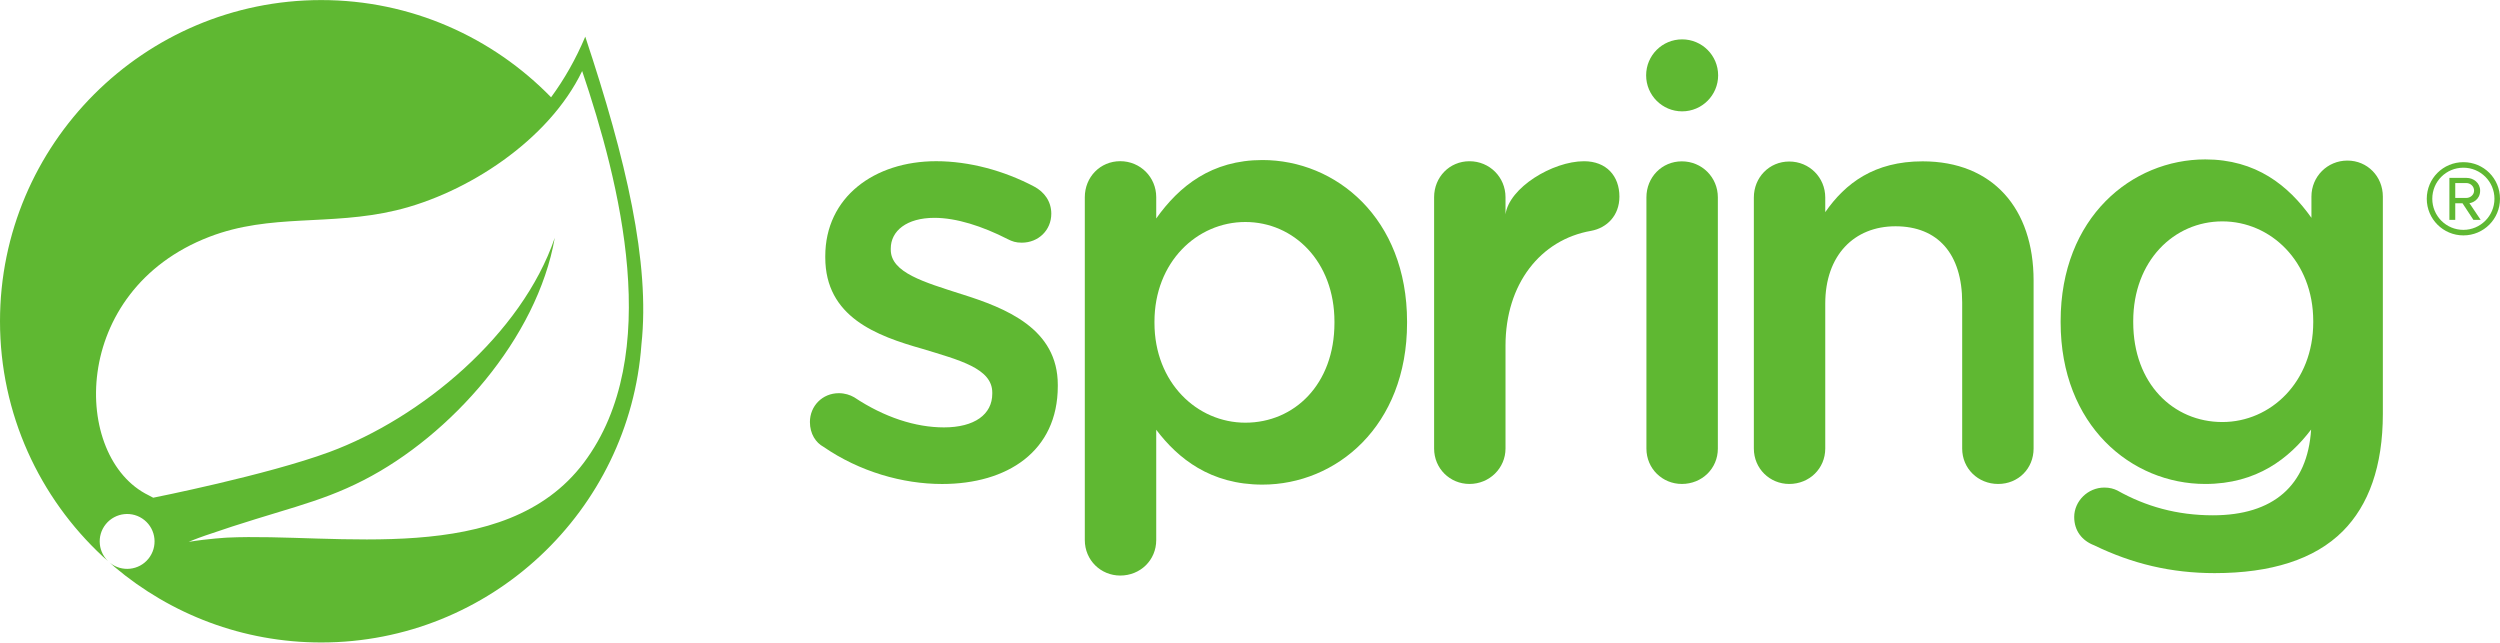
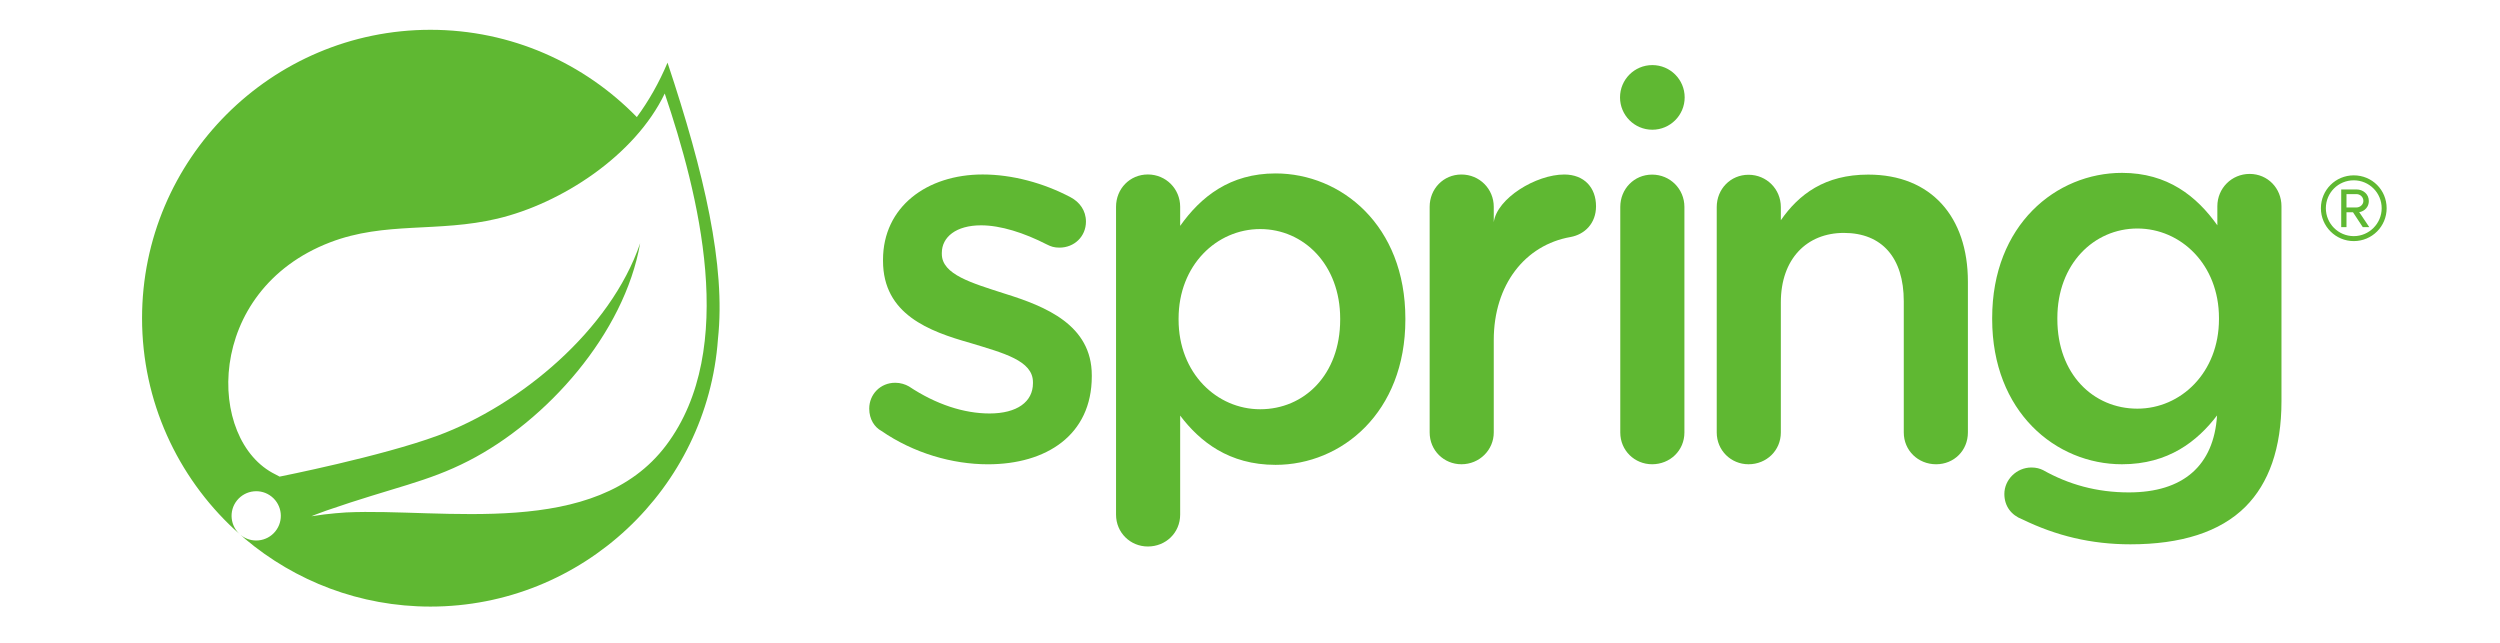
- <svg xmlns="http://www.w3.org/2000/svg" version="1.1" id="svg29" xml:space="preserve" width="245.093" height="62.987" viewBox="0 0 245.093 62.987">
-   <defs id="defs33" />
+ <svg xmlns="http://www.w3.org/2000/svg" version="1.1" id="svg29" width="245.093" height="62.987" viewBox="-6.047 -3.248 254.052 70.154">
  <g id="g37" transform="matrix(1.333333,0,0,-1.333333,0,62.98667)">
    <g id="g39" transform="scale(0.1)">
      <path d="m 605.484,143.859 c -5.636,3.043 -9.972,9.559 -9.972,18.243 0,11.707 9.105,21.199 21.289,21.199 4.316,0 8.238,-1.27 11.254,-3.008 22.16,-14.766 45.164,-22.148 65.965,-22.148 22.562,0 35.578,9.558 35.578,24.765 v 0.86 c 0,17.793 -24.285,23.859 -51.211,32.097 -33.828,9.555 -71.582,23.426 -71.582,67.262 v 0.879 c 0,43.402 36.015,69.863 81.582,69.863 24.308,0 49.898,-6.953 72.031,-18.652 7.398,-3.918 12.578,-10.864 12.578,-19.953 0,-12.164 -9.531,-21.297 -21.68,-21.297 -4.363,0 -6.964,0.871 -10.398,2.617 -18.691,9.559 -37.777,15.644 -53.828,15.644 -20.41,0 -32.129,-9.57 -32.129,-22.597 v -0.844 c 0,-16.93 24.734,-23.855 51.648,-32.551 33.414,-10.422 71.168,-25.601 71.168,-66.824 v -0.879 c 0,-48.164 -37.339,-72.004 -85.062,-72.004 -29.055,0 -60.735,9.082 -87.231,27.328" style="fill:#5fb832;fill-opacity:1;fill-rule:nonzero;stroke:none" id="path41" />
      <path d="m 981.195,234.973 v 0.879 c 0,44.242 -29.949,73.32 -65.515,73.32 -35.582,0 -66.825,-29.508 -66.825,-73.32 v -0.879 c 0,-43.828 31.243,-73.364 66.825,-73.364 36.015,0 65.515,28.227 65.515,73.364 m -183.558,92.445 c 0,14.727 11.269,26.461 26.054,26.461 14.743,0 26.461,-11.734 26.461,-26.461 v -15.645 c 16.926,23.856 40.786,42.957 78.114,42.957 53.8,0 106.314,-42.507 106.314,-118.878 v -0.879 c 0,-75.95 -52.076,-118.899 -106.314,-118.899 -38.184,0 -62.055,19.114 -78.114,40.332 V 75.305 c 0,-14.809 -11.718,-26.094 -26.461,-26.094 -14.312,0 -26.054,11.285 -26.054,26.094 V 327.418" style="fill:#5fb832;fill-opacity:1;fill-rule:nonzero;stroke:none" id="path43" />
      <path d="m 1054.47,327.387 c 0,14.726 11.25,26.461 26.01,26.461 14.79,0 26.49,-11.735 26.49,-26.461 v -12.625 c 2.62,19.664 34.7,39.086 57.71,39.086 16.48,0 26.04,-10.84 26.04,-26.02 0,-13.875 -9.12,-23.004 -20.84,-25.168 -37.32,-6.512 -62.91,-39.168 -62.91,-84.347 v -75.704 c 0,-14.336 -11.7,-26.046 -26.49,-26.046 -14.31,0 -26.01,11.289 -26.01,26.046 v 184.778" style="fill:#5fb832;fill-opacity:1;fill-rule:nonzero;stroke:none" id="path45" />
      <path d="m 1210.58,327.281 c 0,14.75 11.32,26.485 26.05,26.485 14.75,0 26.47,-11.735 26.47,-26.485 V 142.566 c 0,-14.734 -11.72,-26.003 -26.47,-26.003 -14.33,0 -26.05,11.269 -26.05,26.003 v 184.715" style="fill:#5fb832;fill-opacity:1;fill-rule:nonzero;stroke:none" id="path47" />
      <path d="m 1289.57,327.18 c 0,14.75 11.29,26.457 26.02,26.457 14.77,0 26.48,-11.707 26.48,-26.457 v -10.774 c 14.78,21.27 36.01,37.364 71.59,37.364 51.64,0 81.6,-34.731 81.6,-87.665 V 142.598 c 0,-14.746 -11.3,-26.043 -26.05,-26.043 -14.75,0 -26.46,11.297 -26.46,26.043 v 107.445 c 0,35.566 -17.79,55.977 -49.04,55.977 -30.37,0 -51.64,-21.262 -51.64,-56.872 v -106.55 c 0,-14.746 -11.71,-26.043 -26.48,-26.043 -14.31,0 -26.02,11.297 -26.02,26.043 V 327.18" style="fill:#5fb832;fill-opacity:1;fill-rule:nonzero;stroke:none" id="path49" />
      <path d="m 1634.05,162.09 c -36.05,0 -65.53,28.215 -65.53,73.351 v 0.852 c 0,44.254 29.92,73.332 65.53,73.332 35.59,0 66.83,-29.516 66.83,-73.332 v -0.852 c 0,-43.839 -31.24,-73.351 -66.83,-73.351 M 1726,354.332 c -14.73,0 -26.45,-11.742 -26.45,-26.473 v -15.617 c -16.94,23.856 -40.78,42.946 -78.08,42.946 -53.84,0 -106.33,-42.508 -106.33,-118.895 v -0.852 c 0,-75.949 52.06,-118.886 106.33,-118.886 37.96,0 61.77,18.886 77.84,40 -2.63,-41.262 -27.89,-63.047 -72.2,-63.047 -26.45,0 -49.46,6.531 -70.32,18.269 -2.6,1.27 -5.59,2.129 -9.51,2.129 -12.15,0 -22.16,-9.992 -22.16,-21.672 0,-9.988 5.65,-17.363 14.79,-20.836 27.73,-13.457 56.35,-20.402 88.48,-20.402 41.25,0 73.37,9.973 94.2,30.812 19.05,19.109 29.47,47.714 29.47,86.355 v 159.695 c 0,14.731 -11.28,26.473 -26.06,26.473" style="fill:#5fb832;fill-opacity:1;fill-rule:nonzero;stroke:none" id="path51" />
      <path d="m 1263.31,416.996 c 0,-14.601 -11.86,-26.473 -26.48,-26.473 -14.63,0 -26.46,11.872 -26.46,26.473 0,14.641 11.83,26.461 26.46,26.461 14.62,0 26.48,-11.82 26.48,-26.461" style="fill:#5fb832;fill-opacity:1;fill-rule:nonzero;stroke:none" id="path53" />
      <path d="M 429.32,132.246 C 371.109,54.688 246.762,80.867 167.039,77.102 c 0,0 -14.113,-0.785 -28.328,-3.125 0,0 5.375,2.293 12.23,4.656 55.993,19.363 82.454,23.254 116.477,40.73 63.926,32.746 127.547,104.075 140.492,178.172 C 383.578,226.27 309.574,164.934 242.191,140.027 196.07,123.008 112.664,106.445 112.652,106.438 c 0.039,-0.059 -3.324,1.746 -3.371,1.785 -56.722,27.597 -58.359,150.449 44.66,190.05 45.168,17.375 88.372,7.832 137.2,19.454 52.078,12.382 112.394,51.418 136.91,102.453 27.484,-81.52 60.5,-209.059 1.269,-287.934 z m 1.012,313.195 c -6.93,-16.464 -15.387,-31.3 -25.137,-44.57 -42.914,44.043 -102.812,71.484 -169.019,71.484 C 105.941,472.355 0,366.402 0,236.191 0,167.93 29.137,106.367 75.59,63.215 l 5.172,-4.582 c -8.637,7.043 -9.965,19.727 -2.965,28.371 7.043,8.648 19.738,9.988 28.379,2.984 8.664,-7.019 9.984,-19.734 2.969,-28.395 -6.989,-8.664 -19.707,-9.973 -28.36,-2.981 l 3.519,-3.117 C 125.395,20.898 178.363,0 236.176,0 360.66,0 462.879,96.875 471.629,219.148 c 6.48,59.868 -11.203,135.887 -41.297,226.293" style="fill:#5fb832;fill-opacity:1;fill-rule:nonzero;stroke:none" id="path55" />
      <path d="m 1813.55,337.793 h -8.25 v -10.922 h 8.25 c 2.67,0 5.59,2.156 5.59,5.332 0,3.434 -2.92,5.59 -5.59,5.59 z m 5.09,-27.039 -8.01,12.187 h -5.33 v -12.187 h -4.31 v 30.851 h 12.56 c 5.21,0 10.04,-3.691 10.04,-9.402 0,-6.851 -6.11,-9.14 -7.88,-9.14 l 8.26,-12.309 z m -7.37,38.34 c -12.7,0 -22.86,-10.156 -22.86,-22.86 0,-12.562 10.16,-22.851 22.86,-22.851 12.56,0 22.85,10.289 22.85,22.851 0,12.704 -10.29,22.86 -22.85,22.86 z m 0,-49.778 c -14.86,0 -26.92,12.067 -26.92,26.918 0,14.993 12.06,26.926 26.92,26.926 14.98,0 26.92,-11.933 26.92,-26.926 0,-14.851 -11.94,-26.918 -26.92,-26.918" style="fill:#5fb832;fill-opacity:1;fill-rule:nonzero;stroke:none" id="path57" />
    </g>
  </g>
</svg>
